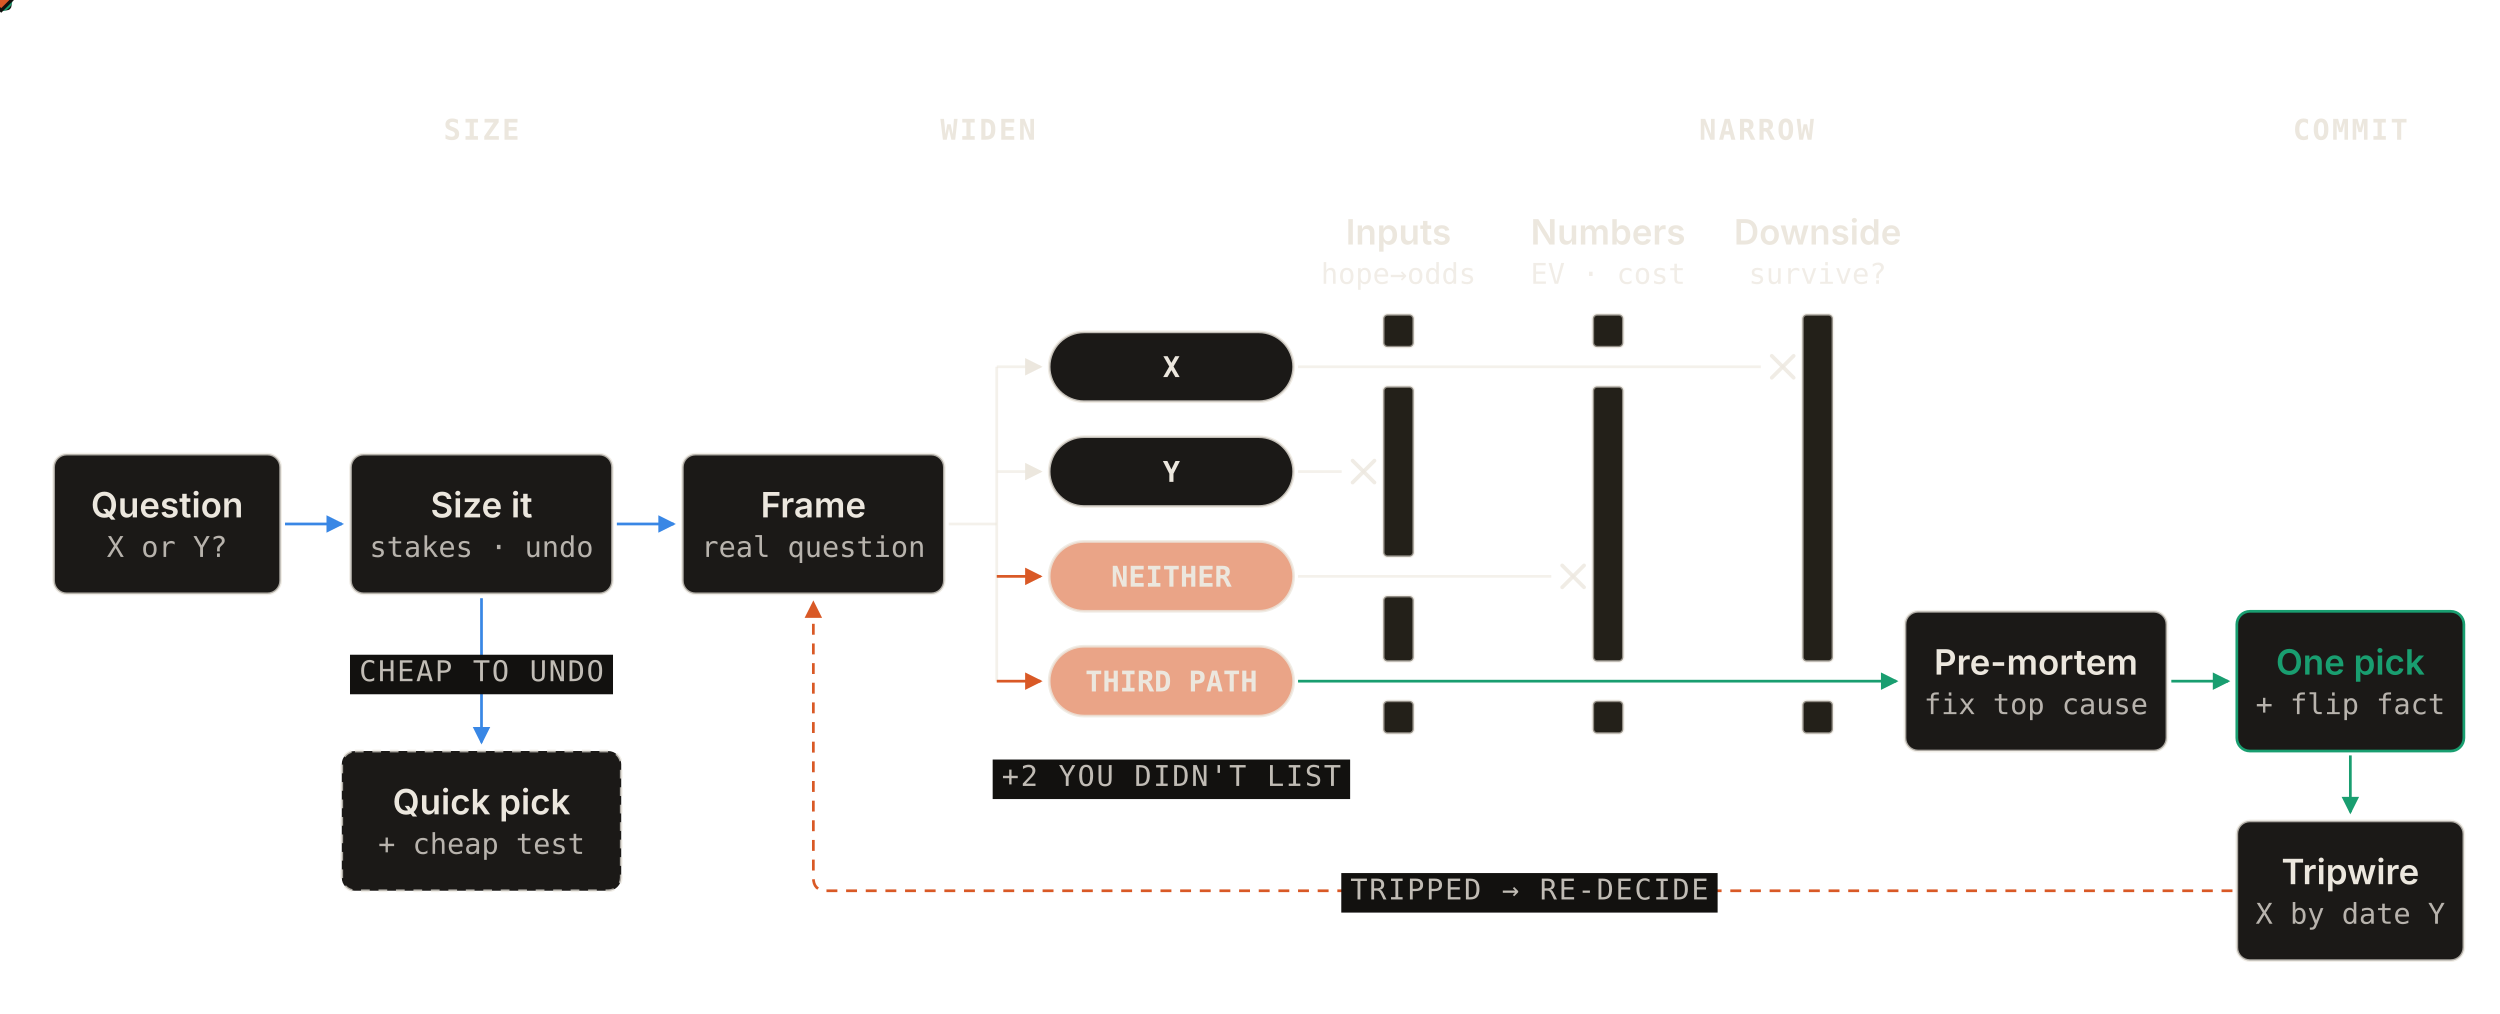
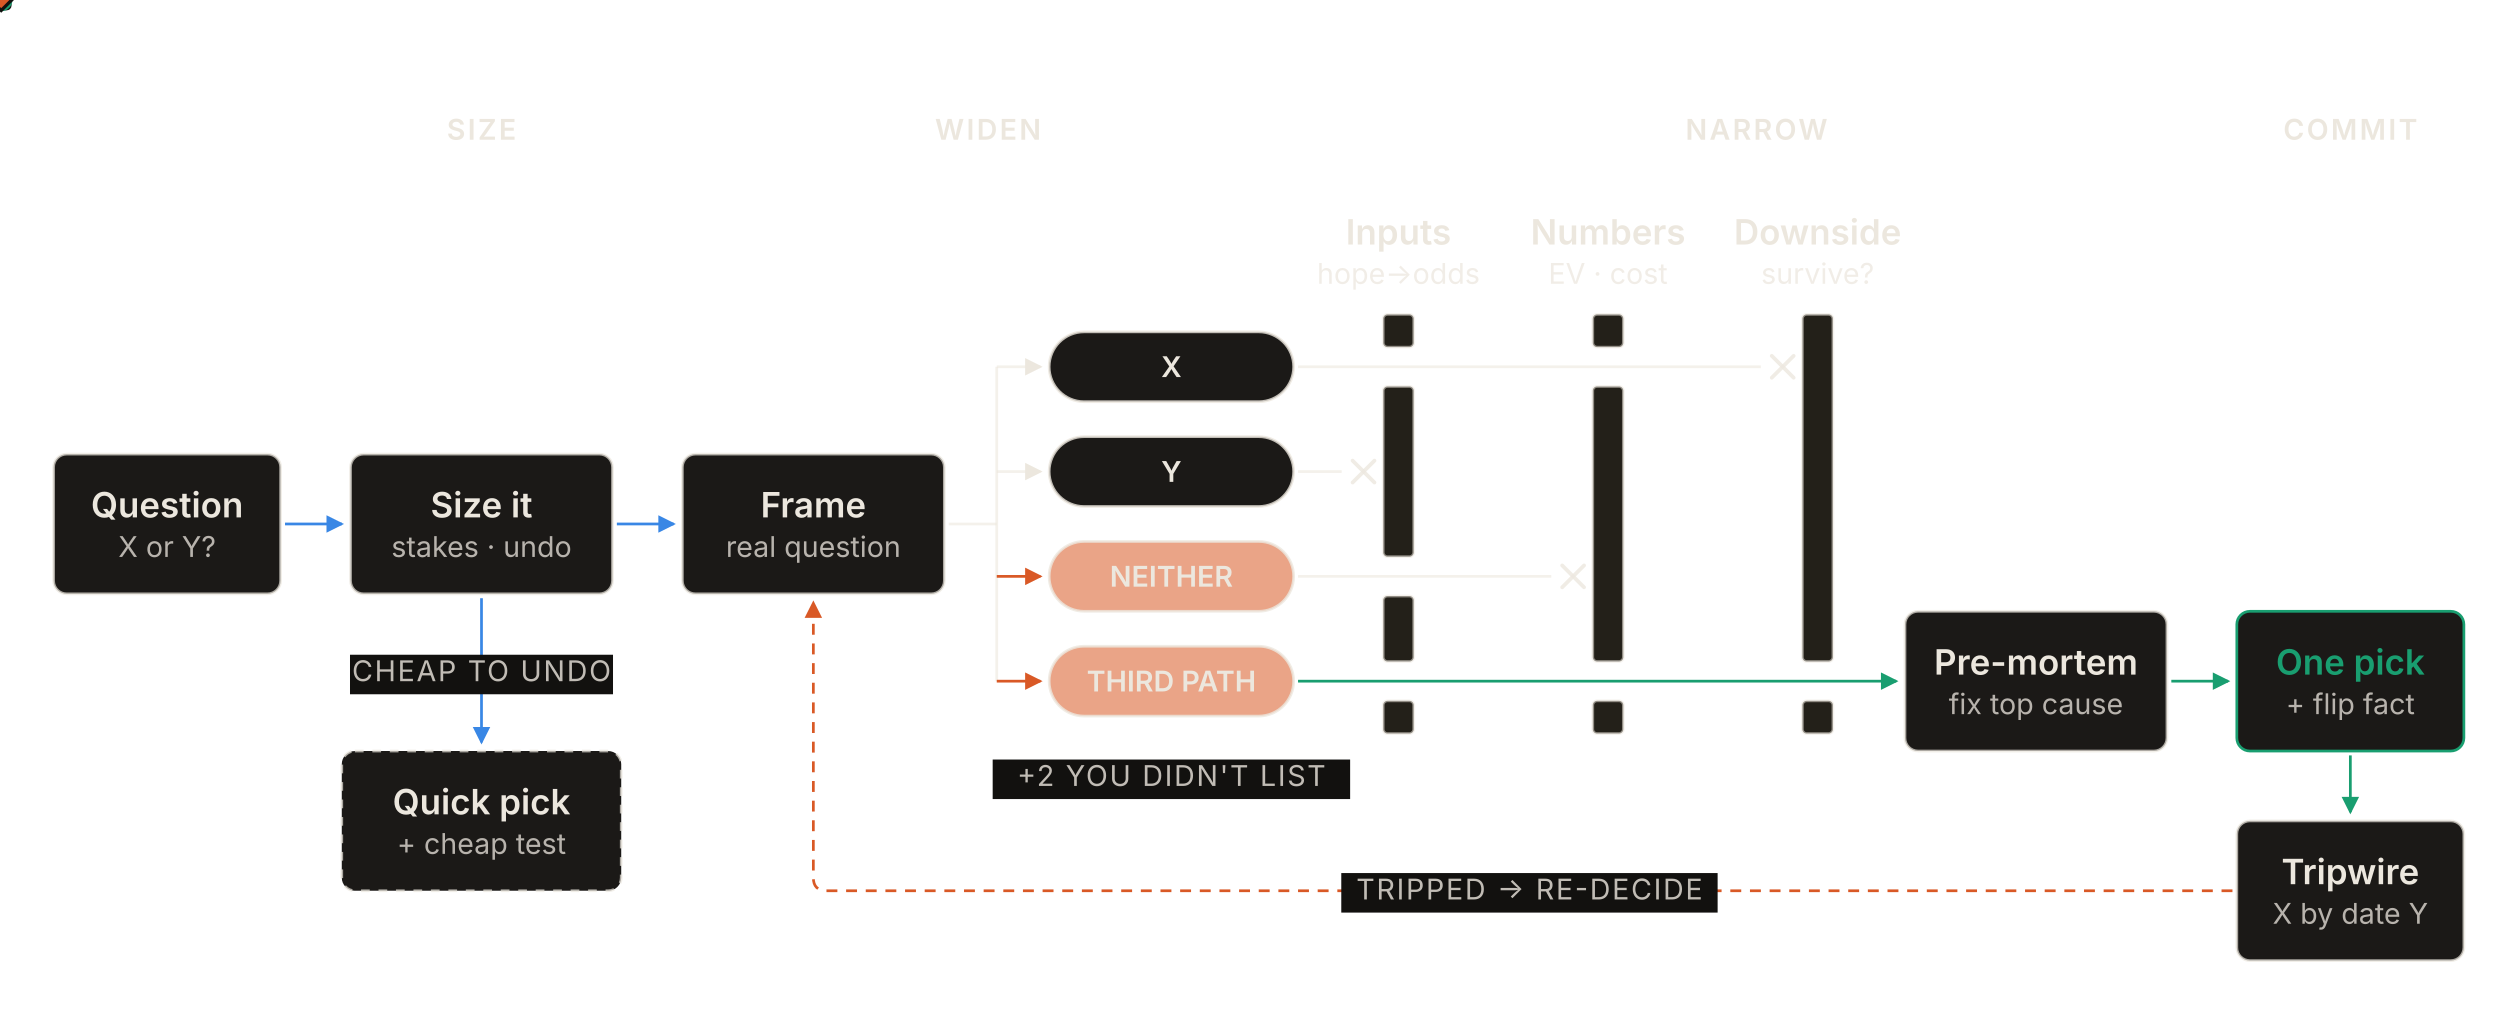
<svg xmlns="http://www.w3.org/2000/svg" viewBox="0 0 1144 464" width="960" height="389" color="#ece7de" font-family="ui-sans-serif, system-ui, -apple-system, 'Segoe UI', Inter, Helvetica, Arial, sans-serif" role="img" aria-label="The decide skill as a flow from left to right. A question is sized first: a decision that is cheap to undo exits early as a quick pick with a cheap test. A consequential one goes to the frame step, which turns the two offered options, X and Y, into four by adding neither and a third path, the two the user did not list. Three walls then narrow the set: checking the inputs turns hopes into odds and stops one option, the numbers that decide it stop a second, and the downside check stops a third. Which option stops where is illustrative. The survivor is pre-mortemed and becomes one pick with the fact that would flip it, and a tripwire set at the same time loops back to the frame step to reopen the decision if it trips.">
  <style>text{user-select:none}</style>
  <g transform="translate(0,0)">
    <defs>
      <marker id="dp-head" markerWidth="8" markerHeight="8" refX="7" refY="4" orient="auto-start-reverse" markerUnits="userSpaceOnUse">
        <path d="M0,0 L8,4 L0,8 z" fill="currentColor" />
      </marker>
      <marker id="dp-head-accent" markerWidth="8" markerHeight="8" refX="7" refY="4" orient="auto-start-reverse" markerUnits="userSpaceOnUse">
        <path d="M0,0 L8,4 L0,8 z" fill="#199e70" />
      </marker>
      <marker id="dp-head-request" markerWidth="8" markerHeight="8" refX="7" refY="4" orient="auto-start-reverse" markerUnits="userSpaceOnUse">
        <path d="M0,0 L8,4 L0,8 z" fill="#3987e5" />
      </marker>
      <marker id="dp-head-response" markerWidth="8" markerHeight="8" refX="7" refY="4" orient="auto-start-reverse" markerUnits="userSpaceOnUse">
        <path d="M0,0 L8,4 L0,8 z" fill="#199e70" />
      </marker>
      <marker id="dp-head-change" markerWidth="8" markerHeight="8" refX="7" refY="4" orient="auto-start-reverse" markerUnits="userSpaceOnUse">
        <path d="M0,0 L8,4 L0,8 z" fill="#d95926" />
      </marker>
    </defs>
    <g data-uipack="lane">
-       <text x="220" y="64" text-anchor="middle" font-size="13.108" font-weight="600" font-family="ui-monospace, SFMono-Regular, Menlo, Consolas, monospace" letter-spacing=".08em" fill="currentColor">SIZE</text>
+       <text x="220" y="64" text-anchor="middle" font-size="13.108" font-weight="600" font-family="ui-sans-serif, system-ui, -apple-system, 'Segoe UI', Inter, Helvetica, Arial, sans-serif" letter-spacing=".08em" fill="currentColor">SIZE</text>
    </g>
    <g data-uipack="lane">
-       <text x="452" y="64" text-anchor="middle" font-size="13.108" font-weight="600" font-family="ui-monospace, SFMono-Regular, Menlo, Consolas, monospace" letter-spacing=".08em" fill="currentColor">WIDEN</text>
+       <text x="452" y="64" text-anchor="middle" font-size="13.108" font-weight="600" font-family="ui-sans-serif, system-ui, -apple-system, 'Segoe UI', Inter, Helvetica, Arial, sans-serif" letter-spacing=".08em" fill="currentColor">WIDEN</text>
    </g>
    <g data-uipack="lane">
-       <text x="804" y="64" text-anchor="middle" font-size="13.108" font-weight="600" font-family="ui-monospace, SFMono-Regular, Menlo, Consolas, monospace" letter-spacing=".08em" fill="currentColor">NARROW</text>
+       <text x="804" y="64" text-anchor="middle" font-size="13.108" font-weight="600" font-family="ui-sans-serif, system-ui, -apple-system, 'Segoe UI', Inter, Helvetica, Arial, sans-serif" letter-spacing=".08em" fill="currentColor">NARROW</text>
    </g>
    <g data-uipack="lane">
-       <text x="1076" y="64" text-anchor="middle" font-size="13.108" font-weight="600" font-family="ui-monospace, SFMono-Regular, Menlo, Consolas, monospace" letter-spacing=".08em" fill="currentColor">COMMIT</text>
+       <text x="1076" y="64" text-anchor="middle" font-size="13.108" font-weight="600" font-family="ui-sans-serif, system-ui, -apple-system, 'Segoe UI', Inter, Helvetica, Arial, sans-serif" letter-spacing=".08em" fill="currentColor">COMMIT</text>
    </g>
    <g data-uipack="node">
      <rect x="24" y="208" width="104" height="64" rx="6" fill="#1b1917" stroke="currentColor" stroke-opacity="0.7" stroke-width="1.25" />
      <path class="uipack__touch-target" d="M 24 208 h 104 v 64 h -104 Z" fill="transparent" stroke="none" aria-hidden="true" />
      <text x="76" y="237" text-anchor="middle" font-size="16" font-weight="600" fill="currentColor">Question</text>
-       <text x="76" y="255.108" text-anchor="middle" font-size="13.108" font-family="ui-monospace, SFMono-Regular, Menlo, Consolas, monospace" fill="currentColor" fill-opacity="0.75">X or Y?</text>
+       <text x="76" y="255.108" text-anchor="middle" font-size="13.108" font-family="ui-sans-serif, system-ui, -apple-system, 'Segoe UI', Inter, Helvetica, Arial, sans-serif" fill="currentColor" fill-opacity="0.75">X or Y?</text>
    </g>
    <path data-uipack="connector" data-kind="request" d="M130,240 L156,240" fill="none" stroke="#3987e5" stroke-opacity="1" stroke-width="1.25" marker-end="url(#dp-head-request)" />
    <g data-uipack="node">
      <rect x="160" y="208" width="120" height="64" rx="6" fill="#1b1917" stroke="currentColor" stroke-opacity="0.7" stroke-width="1.25" />
      <path class="uipack__touch-target" d="M 160 208 h 120 v 64 h -120 Z" fill="transparent" stroke="none" aria-hidden="true" />
      <text x="220" y="237" text-anchor="middle" font-size="16" font-weight="600" fill="currentColor">Size it</text>
-       <text x="220" y="255.108" text-anchor="middle" font-size="13.108" font-family="ui-monospace, SFMono-Regular, Menlo, Consolas, monospace" fill="currentColor" fill-opacity="0.75">stakes · undo</text>
+       <text x="220" y="255.108" text-anchor="middle" font-size="13.108" font-family="ui-sans-serif, system-ui, -apple-system, 'Segoe UI', Inter, Helvetica, Arial, sans-serif" fill="currentColor" fill-opacity="0.75">stakes · undo</text>
    </g>
    <path data-uipack="connector" data-kind="request" d="M220,274 L220,340" fill="none" stroke="#3987e5" stroke-opacity="1" stroke-width="1.25" marker-end="url(#dp-head-request)" />
    <g data-uipack="label">
      <rect x="159.765" y="299.892" width="120.47" height="18.108" fill="#12110f" />
-       <text x="220" y="312" text-anchor="middle" font-size="13.108" font-family="ui-monospace, SFMono-Regular, Menlo, Consolas, monospace" letter-spacing=".06em" fill="currentColor" fill-opacity="0.8">CHEAP TO UNDO</text>
+       <text x="220" y="312" text-anchor="middle" font-size="13.108" font-family="ui-sans-serif, system-ui, -apple-system, 'Segoe UI', Inter, Helvetica, Arial, sans-serif" letter-spacing=".06em" fill="currentColor" fill-opacity="0.8">CHEAP TO UNDO</text>
    </g>
    <g data-uipack="node">
      <rect x="156" y="344" width="128" height="64" rx="6" fill="#1b1917" stroke="currentColor" stroke-opacity="0.7" stroke-width="1.25" stroke-dasharray="4 4" />
      <path class="uipack__touch-target" d="M 156 344 h 128 v 64 h -128 Z" fill="transparent" stroke="none" aria-hidden="true" />
      <text x="220" y="373" text-anchor="middle" font-size="16" font-weight="600" fill="currentColor">Quick pick</text>
-       <text x="220" y="391.108" text-anchor="middle" font-size="13.108" font-family="ui-monospace, SFMono-Regular, Menlo, Consolas, monospace" fill="currentColor" fill-opacity="0.75">+ cheap test</text>
+       <text x="220" y="391.108" text-anchor="middle" font-size="13.108" font-family="ui-sans-serif, system-ui, -apple-system, 'Segoe UI', Inter, Helvetica, Arial, sans-serif" fill="currentColor" fill-opacity="0.75">+ cheap test</text>
    </g>
    <path data-uipack="connector" data-kind="request" d="M282,240 L308,240" fill="none" stroke="#3987e5" stroke-opacity="1" stroke-width="1.25" marker-end="url(#dp-head-request)" />
    <g data-uipack="packet" data-kind="request">
      <g>
        <rect x="-4" y="-4" width="8" height="8" rx="1.5" fill="#3987e5" stroke="#12110f" stroke-width="1.5" />
        <animateTransform attributeName="transform" type="scale" dur="0.9s" begin="0s" repeatCount="indefinite" calcMode="spline" values="0;1.2;1;1;0" keyTimes="0;0.12;0.2;0.8;1" keySplines="0.2 0.9 0.3 1;0.4 0 0.6 1;0 0 1 1;0.6 0 0.9 0.4" />
      </g>
      <animateMotion dur="0.9s" begin="0s" repeatCount="indefinite" path="M284,240 L302,240" calcMode="linear" />
    </g>
    <g data-uipack="node">
      <rect x="312" y="208" width="120" height="64" rx="6" fill="#1b1917" stroke="currentColor" stroke-opacity="0.7" stroke-width="1.25" />
      <path class="uipack__touch-target" d="M 312 208 h 120 v 64 h -120 Z" fill="transparent" stroke="none" aria-hidden="true" />
      <text x="372" y="237" text-anchor="middle" font-size="16" font-weight="600" fill="currentColor">Frame</text>
-       <text x="372" y="255.108" text-anchor="middle" font-size="13.108" font-family="ui-monospace, SFMono-Regular, Menlo, Consolas, monospace" fill="currentColor" fill-opacity="0.75">real question</text>
+       <text x="372" y="255.108" text-anchor="middle" font-size="13.108" font-family="ui-sans-serif, system-ui, -apple-system, 'Segoe UI', Inter, Helvetica, Arial, sans-serif" fill="currentColor" fill-opacity="0.75">real question</text>
    </g>
    <path data-uipack="connector" d="M434,240 L456,240" fill="none" stroke="currentColor" stroke-opacity="0.6" stroke-width="1.25" />
    <path data-uipack="connector" d="M456,168 L456,312" fill="none" stroke="currentColor" stroke-opacity="0.6" stroke-width="1.25" />
    <path data-uipack="connector" d="M456,168 L476,168" fill="none" stroke="currentColor" stroke-opacity="0.6" stroke-width="1.25" marker-end="url(#dp-head)" />
    <path data-uipack="connector" d="M456,216 L476,216" fill="none" stroke="currentColor" stroke-opacity="0.6" stroke-width="1.25" marker-end="url(#dp-head)" />
    <path data-uipack="connector" data-kind="change" d="M456,264 L476,264" fill="none" stroke="#d95926" stroke-opacity="1" stroke-width="1.25" marker-end="url(#dp-head-change)" />
    <path data-uipack="connector" data-kind="change" d="M456,312 L476,312" fill="none" stroke="#d95926" stroke-opacity="1" stroke-width="1.25" marker-end="url(#dp-head-change)" />
    <g data-uipack="chip">
      <rect x="480" y="152" width="112" height="32" rx="16" fill="#1b1917" stroke="currentColor" stroke-opacity="0.8" stroke-width="1.25" />
-       <text x="536" y="172.719" text-anchor="middle" font-size="13.108" font-weight="600" font-family="ui-monospace, SFMono-Regular, Menlo, Consolas, monospace" fill="currentColor">X</text>
+       <text x="536" y="172.719" text-anchor="middle" font-size="13.108" font-weight="600" font-family="ui-sans-serif, system-ui, -apple-system, 'Segoe UI', Inter, Helvetica, Arial, sans-serif" fill="currentColor">X</text>
    </g>
    <g data-uipack="chip">
      <rect x="480" y="200" width="112" height="32" rx="16" fill="#1b1917" stroke="currentColor" stroke-opacity="0.8" stroke-width="1.25" />
-       <text x="536" y="220.719" text-anchor="middle" font-size="13.108" font-weight="600" font-family="ui-monospace, SFMono-Regular, Menlo, Consolas, monospace" fill="currentColor">Y</text>
+       <text x="536" y="220.719" text-anchor="middle" font-size="13.108" font-weight="600" font-family="ui-sans-serif, system-ui, -apple-system, 'Segoe UI', Inter, Helvetica, Arial, sans-serif" fill="currentColor">Y</text>
    </g>
    <g data-uipack="chip" data-kind="change">
      <rect x="480" y="248" width="112" height="32" rx="16" fill="#d95926" style="fill-opacity:0.55" stroke="currentColor" stroke-opacity="0.8" stroke-width="1.25" />
-       <text x="536" y="268.719" text-anchor="middle" font-size="13.108" font-weight="600" font-family="ui-monospace, SFMono-Regular, Menlo, Consolas, monospace" fill="currentColor">NEITHER</text>
+       <text x="536" y="268.719" text-anchor="middle" font-size="13.108" font-weight="600" font-family="ui-sans-serif, system-ui, -apple-system, 'Segoe UI', Inter, Helvetica, Arial, sans-serif" fill="currentColor">NEITHER</text>
    </g>
    <g data-uipack="chip" data-flow="pick" data-kind="change">
      <rect x="480" y="296" width="112" height="32" rx="16" fill="#d95926" style="fill-opacity:0.55" stroke="currentColor" stroke-opacity="0.8" stroke-width="1.25" />
-       <text x="536" y="316.719" text-anchor="middle" font-size="13.108" font-weight="600" font-family="ui-monospace, SFMono-Regular, Menlo, Consolas, monospace" fill="currentColor">THIRD PATH</text>
+       <text x="536" y="316.719" text-anchor="middle" font-size="13.108" font-weight="600" font-family="ui-sans-serif, system-ui, -apple-system, 'Segoe UI', Inter, Helvetica, Arial, sans-serif" fill="currentColor">THIRD PATH</text>
    </g>
    <g data-uipack="label">
      <rect x="454.137" y="347.892" width="163.727" height="18.108" fill="#12110f" />
-       <text x="536" y="360" text-anchor="middle" font-size="13.108" font-family="ui-monospace, SFMono-Regular, Menlo, Consolas, monospace" letter-spacing=".06em" fill="currentColor" fill-opacity="0.8">+2 YOU DIDN'T LIST</text>
+       <text x="536" y="360" text-anchor="middle" font-size="13.108" font-family="ui-sans-serif, system-ui, -apple-system, 'Segoe UI', Inter, Helvetica, Arial, sans-serif" letter-spacing=".06em" fill="currentColor" fill-opacity="0.8">+2 YOU DIDN'T LIST</text>
    </g>
    <g>
      <text x="640" y="112" font-size="16" font-family="ui-sans-serif, system-ui, -apple-system, 'Segoe UI', Inter, Helvetica, Arial, sans-serif" font-weight="600" text-anchor="middle" fill="currentColor" fill-opacity="1">Inputs</text>
-       <text x="640" y="130" font-size="13.108" font-family="ui-monospace, SFMono-Regular, Menlo, Consolas, monospace" font-weight="400" text-anchor="middle" fill="currentColor" fill-opacity="0.72">hope→odds</text>
+       <text x="640" y="130" font-size="13.108" font-family="ui-sans-serif, system-ui, -apple-system, 'Segoe UI', Inter, Helvetica, Arial, sans-serif" font-weight="400" text-anchor="middle" fill="currentColor" fill-opacity="0.72">hope→odds</text>
    </g>
    <g>
      <text x="736" y="112" font-size="16" font-family="ui-sans-serif, system-ui, -apple-system, 'Segoe UI', Inter, Helvetica, Arial, sans-serif" font-weight="600" text-anchor="middle" fill="currentColor" fill-opacity="1">Numbers</text>
-       <text x="736" y="130" font-size="13.108" font-family="ui-monospace, SFMono-Regular, Menlo, Consolas, monospace" font-weight="400" text-anchor="middle" fill="currentColor" fill-opacity="0.72">EV · cost</text>
+       <text x="736" y="130" font-size="13.108" font-family="ui-sans-serif, system-ui, -apple-system, 'Segoe UI', Inter, Helvetica, Arial, sans-serif" font-weight="400" text-anchor="middle" fill="currentColor" fill-opacity="0.72">EV · cost</text>
    </g>
    <g>
      <text x="832" y="112" font-size="16" font-family="ui-sans-serif, system-ui, -apple-system, 'Segoe UI', Inter, Helvetica, Arial, sans-serif" font-weight="600" text-anchor="middle" fill="currentColor" fill-opacity="1">Downside</text>
-       <text x="832" y="130" font-size="13.108" font-family="ui-monospace, SFMono-Regular, Menlo, Consolas, monospace" font-weight="400" text-anchor="middle" fill="currentColor" fill-opacity="0.72">survive?</text>
+       <text x="832" y="130" font-size="13.108" font-family="ui-sans-serif, system-ui, -apple-system, 'Segoe UI', Inter, Helvetica, Arial, sans-serif" font-weight="400" text-anchor="middle" fill="currentColor" fill-opacity="0.72">survive?</text>
    </g>
    <g>
      <path data-uipack="connector" d="M594,168 L806,168" fill="none" stroke="currentColor" stroke-opacity="0.6" stroke-width="1.25" />
      <g data-uipack="cross" stroke="currentColor" stroke-opacity="0.8" stroke-width="1.75" stroke-linecap="round" aria-hidden="true">
        <line x1="811" y1="163" x2="821" y2="173" />
        <line x1="811" y1="173" x2="821" y2="163" />
      </g>
    </g>
    <g>
      <path data-uipack="connector" d="M594,216 L614,216" fill="none" stroke="currentColor" stroke-opacity="0.6" stroke-width="1.25" />
      <g data-uipack="cross" stroke="currentColor" stroke-opacity="0.8" stroke-width="1.75" stroke-linecap="round" aria-hidden="true">
        <line x1="619" y1="211" x2="629" y2="221" />
        <line x1="619" y1="221" x2="629" y2="211" />
      </g>
    </g>
    <g>
      <path data-uipack="connector" d="M594,264 L710,264" fill="none" stroke="currentColor" stroke-opacity="0.6" stroke-width="1.25" />
      <g data-uipack="cross" stroke="currentColor" stroke-opacity="0.8" stroke-width="1.75" stroke-linecap="round" aria-hidden="true">
        <line x1="715" y1="259" x2="725" y2="269" />
        <line x1="715" y1="269" x2="725" y2="259" />
      </g>
    </g>
    <g>
      <path data-uipack="connector" data-flow="pick" data-kind="accent" d="M594,312 L868,312" fill="none" stroke="#199e70" stroke-opacity="1" stroke-width="1.25" marker-end="url(#dp-head-accent)" />
      <g data-uipack="packet" data-flow="pick" data-kind="accent">
        <g>
          <circle cx="0" cy="0" r="3.9" fill="#12110f" stroke="#199e70" stroke-width="2.5" />
          <animateTransform attributeName="transform" type="scale" dur="2s" begin="0s" repeatCount="indefinite" calcMode="spline" values="0;1.2;1;1;0" keyTimes="0;0.084;0.14;0.84;1" keySplines="0.2 0.9 0.3 1;0.4 0 0.6 1;0 0 1 1;0.6 0 0.9 0.4" />
        </g>
        <animateMotion dur="2s" begin="0s" repeatCount="indefinite" path="M599,312 L860,312" calcMode="linear" />
      </g>
    </g>
    <g data-uipack="wall">
      <rect x="633" y="144" width="14" height="15" rx="2" fill="#232019" stroke="currentColor" stroke-opacity="0.55" stroke-width="1.25" />
      <rect x="633" y="177" width="14" height="78" rx="2" fill="#232019" stroke="currentColor" stroke-opacity="0.55" stroke-width="1.25" />
      <rect x="633" y="273" width="14" height="30" rx="2" fill="#232019" stroke="currentColor" stroke-opacity="0.55" stroke-width="1.25" />
      <rect x="633" y="321" width="14" height="15" rx="2" fill="#232019" stroke="currentColor" stroke-opacity="0.55" stroke-width="1.25" />
    </g>
    <g data-uipack="wall">
      <rect x="729" y="144" width="14" height="15" rx="2" fill="#232019" stroke="currentColor" stroke-opacity="0.55" stroke-width="1.25" />
      <rect x="729" y="177" width="14" height="126" rx="2" fill="#232019" stroke="currentColor" stroke-opacity="0.55" stroke-width="1.25" />
      <rect x="729" y="321" width="14" height="15" rx="2" fill="#232019" stroke="currentColor" stroke-opacity="0.55" stroke-width="1.25" />
    </g>
    <g data-uipack="wall">
      <rect x="825" y="144" width="14" height="159" rx="2" fill="#232019" stroke="currentColor" stroke-opacity="0.55" stroke-width="1.25" />
      <rect x="825" y="321" width="14" height="15" rx="2" fill="#232019" stroke="currentColor" stroke-opacity="0.55" stroke-width="1.25" />
    </g>
    <g data-uipack="node" data-flow="pick">
      <rect x="872" y="280" width="120" height="64" rx="6" fill="#1b1917" stroke="currentColor" stroke-opacity="0.7" stroke-width="1.25" />
      <path class="uipack__touch-target" d="M 872 280 h 120 v 64 h -120 Z" fill="transparent" stroke="none" aria-hidden="true" />
      <text x="932" y="309" text-anchor="middle" font-size="16" font-weight="600" fill="currentColor">Pre-mortem</text>
-       <text x="932" y="327.108" text-anchor="middle" font-size="13.108" font-family="ui-monospace, SFMono-Regular, Menlo, Consolas, monospace" fill="currentColor" fill-opacity="0.75">fix top cause</text>
+       <text x="932" y="327.108" text-anchor="middle" font-size="13.108" font-family="ui-sans-serif, system-ui, -apple-system, 'Segoe UI', Inter, Helvetica, Arial, sans-serif" fill="currentColor" fill-opacity="0.75">fix top cause</text>
    </g>
    <path data-uipack="connector" data-flow="pick" data-kind="accent" d="M994,312 L1020,312" fill="none" stroke="#199e70" stroke-opacity="1" stroke-width="1.25" marker-end="url(#dp-head-accent)" />
    <g data-uipack="node" data-flow="pick">
      <rect x="1024" y="280" width="104" height="64" rx="6" fill="#1b1917" stroke="#199e70" stroke-opacity="1" stroke-width="1.25" />
      <path class="uipack__touch-target" d="M 1024 280 h 104 v 64 h -104 Z" fill="transparent" stroke="none" aria-hidden="true" />
      <text x="1076" y="309" text-anchor="middle" font-size="16" font-weight="600" fill="#199e70">One pick</text>
-       <text x="1076" y="327.108" text-anchor="middle" font-size="13.108" font-family="ui-monospace, SFMono-Regular, Menlo, Consolas, monospace" fill="currentColor" fill-opacity="0.75">+ flip fact</text>
+       <text x="1076" y="327.108" text-anchor="middle" font-size="13.108" font-family="ui-sans-serif, system-ui, -apple-system, 'Segoe UI', Inter, Helvetica, Arial, sans-serif" fill="currentColor" fill-opacity="0.75">+ flip fact</text>
    </g>
    <path data-uipack="connector" data-flow="pick" data-kind="accent" d="M1076,346 L1076,372" fill="none" stroke="#199e70" stroke-opacity="1" stroke-width="1.25" marker-end="url(#dp-head-accent)" />
    <g data-uipack="node" data-flow="pick">
      <rect x="1024" y="376" width="104" height="64" rx="6" fill="#1b1917" stroke="currentColor" stroke-opacity="0.7" stroke-width="1.25" />
      <path class="uipack__touch-target" d="M 1024 376 h 104 v 64 h -104 Z" fill="transparent" stroke="none" aria-hidden="true" />
      <text x="1076" y="405" text-anchor="middle" font-size="16" font-weight="600" fill="currentColor">Tripwire</text>
-       <text x="1076" y="423.108" text-anchor="middle" font-size="13.108" font-family="ui-monospace, SFMono-Regular, Menlo, Consolas, monospace" fill="currentColor" fill-opacity="0.75">X by date Y</text>
+       <text x="1076" y="423.108" text-anchor="middle" font-size="13.108" font-family="ui-sans-serif, system-ui, -apple-system, 'Segoe UI', Inter, Helvetica, Arial, sans-serif" fill="currentColor" fill-opacity="0.75">X by date Y</text>
    </g>
    <path data-uipack="connector" data-kind="change" d="M1022,408 L378,408 Q372,408 372,402 L372,276" fill="none" stroke="#d95926" stroke-opacity="1" stroke-width="1.25" stroke-dasharray="5 4" marker-end="url(#dp-head-change)" />
    <g data-uipack="packet" data-kind="change">
      <g>
        <path d="M0,-4.8 L4.8,0 L0,4.8 L-4.8,0 Z" fill="#d95926" stroke="#12110f" stroke-width="1.5" />
        <animateTransform attributeName="transform" type="scale" dur="4s" begin="0s" repeatCount="indefinite" calcMode="spline" values="0;1.2;1;1;0" keyTimes="0;0.042;0.07;0.92;1" keySplines="0.2 0.9 0.3 1;0.4 0 0.6 1;0 0 1 1;0.6 0 0.9 0.4" />
      </g>
      <animateMotion dur="4s" begin="0s" repeatCount="indefinite" path="M1018,408 L378,408 Q372,408 372,402 L372,284" calcMode="linear" />
    </g>
    <g data-uipack="label">
      <rect x="613.811" y="399.892" width="172.379" height="18.108" fill="#12110f" />
-       <text x="700" y="412" text-anchor="middle" font-size="13.108" font-family="ui-monospace, SFMono-Regular, Menlo, Consolas, monospace" letter-spacing=".06em" fill="currentColor" fill-opacity="0.8">TRIPPED → RE-DECIDE</text>
+       <text x="700" y="412" text-anchor="middle" font-size="13.108" font-family="ui-sans-serif, system-ui, -apple-system, 'Segoe UI', Inter, Helvetica, Arial, sans-serif" letter-spacing=".06em" fill="currentColor" fill-opacity="0.8">TRIPPED → RE-DECIDE</text>
    </g>
  </g>
</svg>
